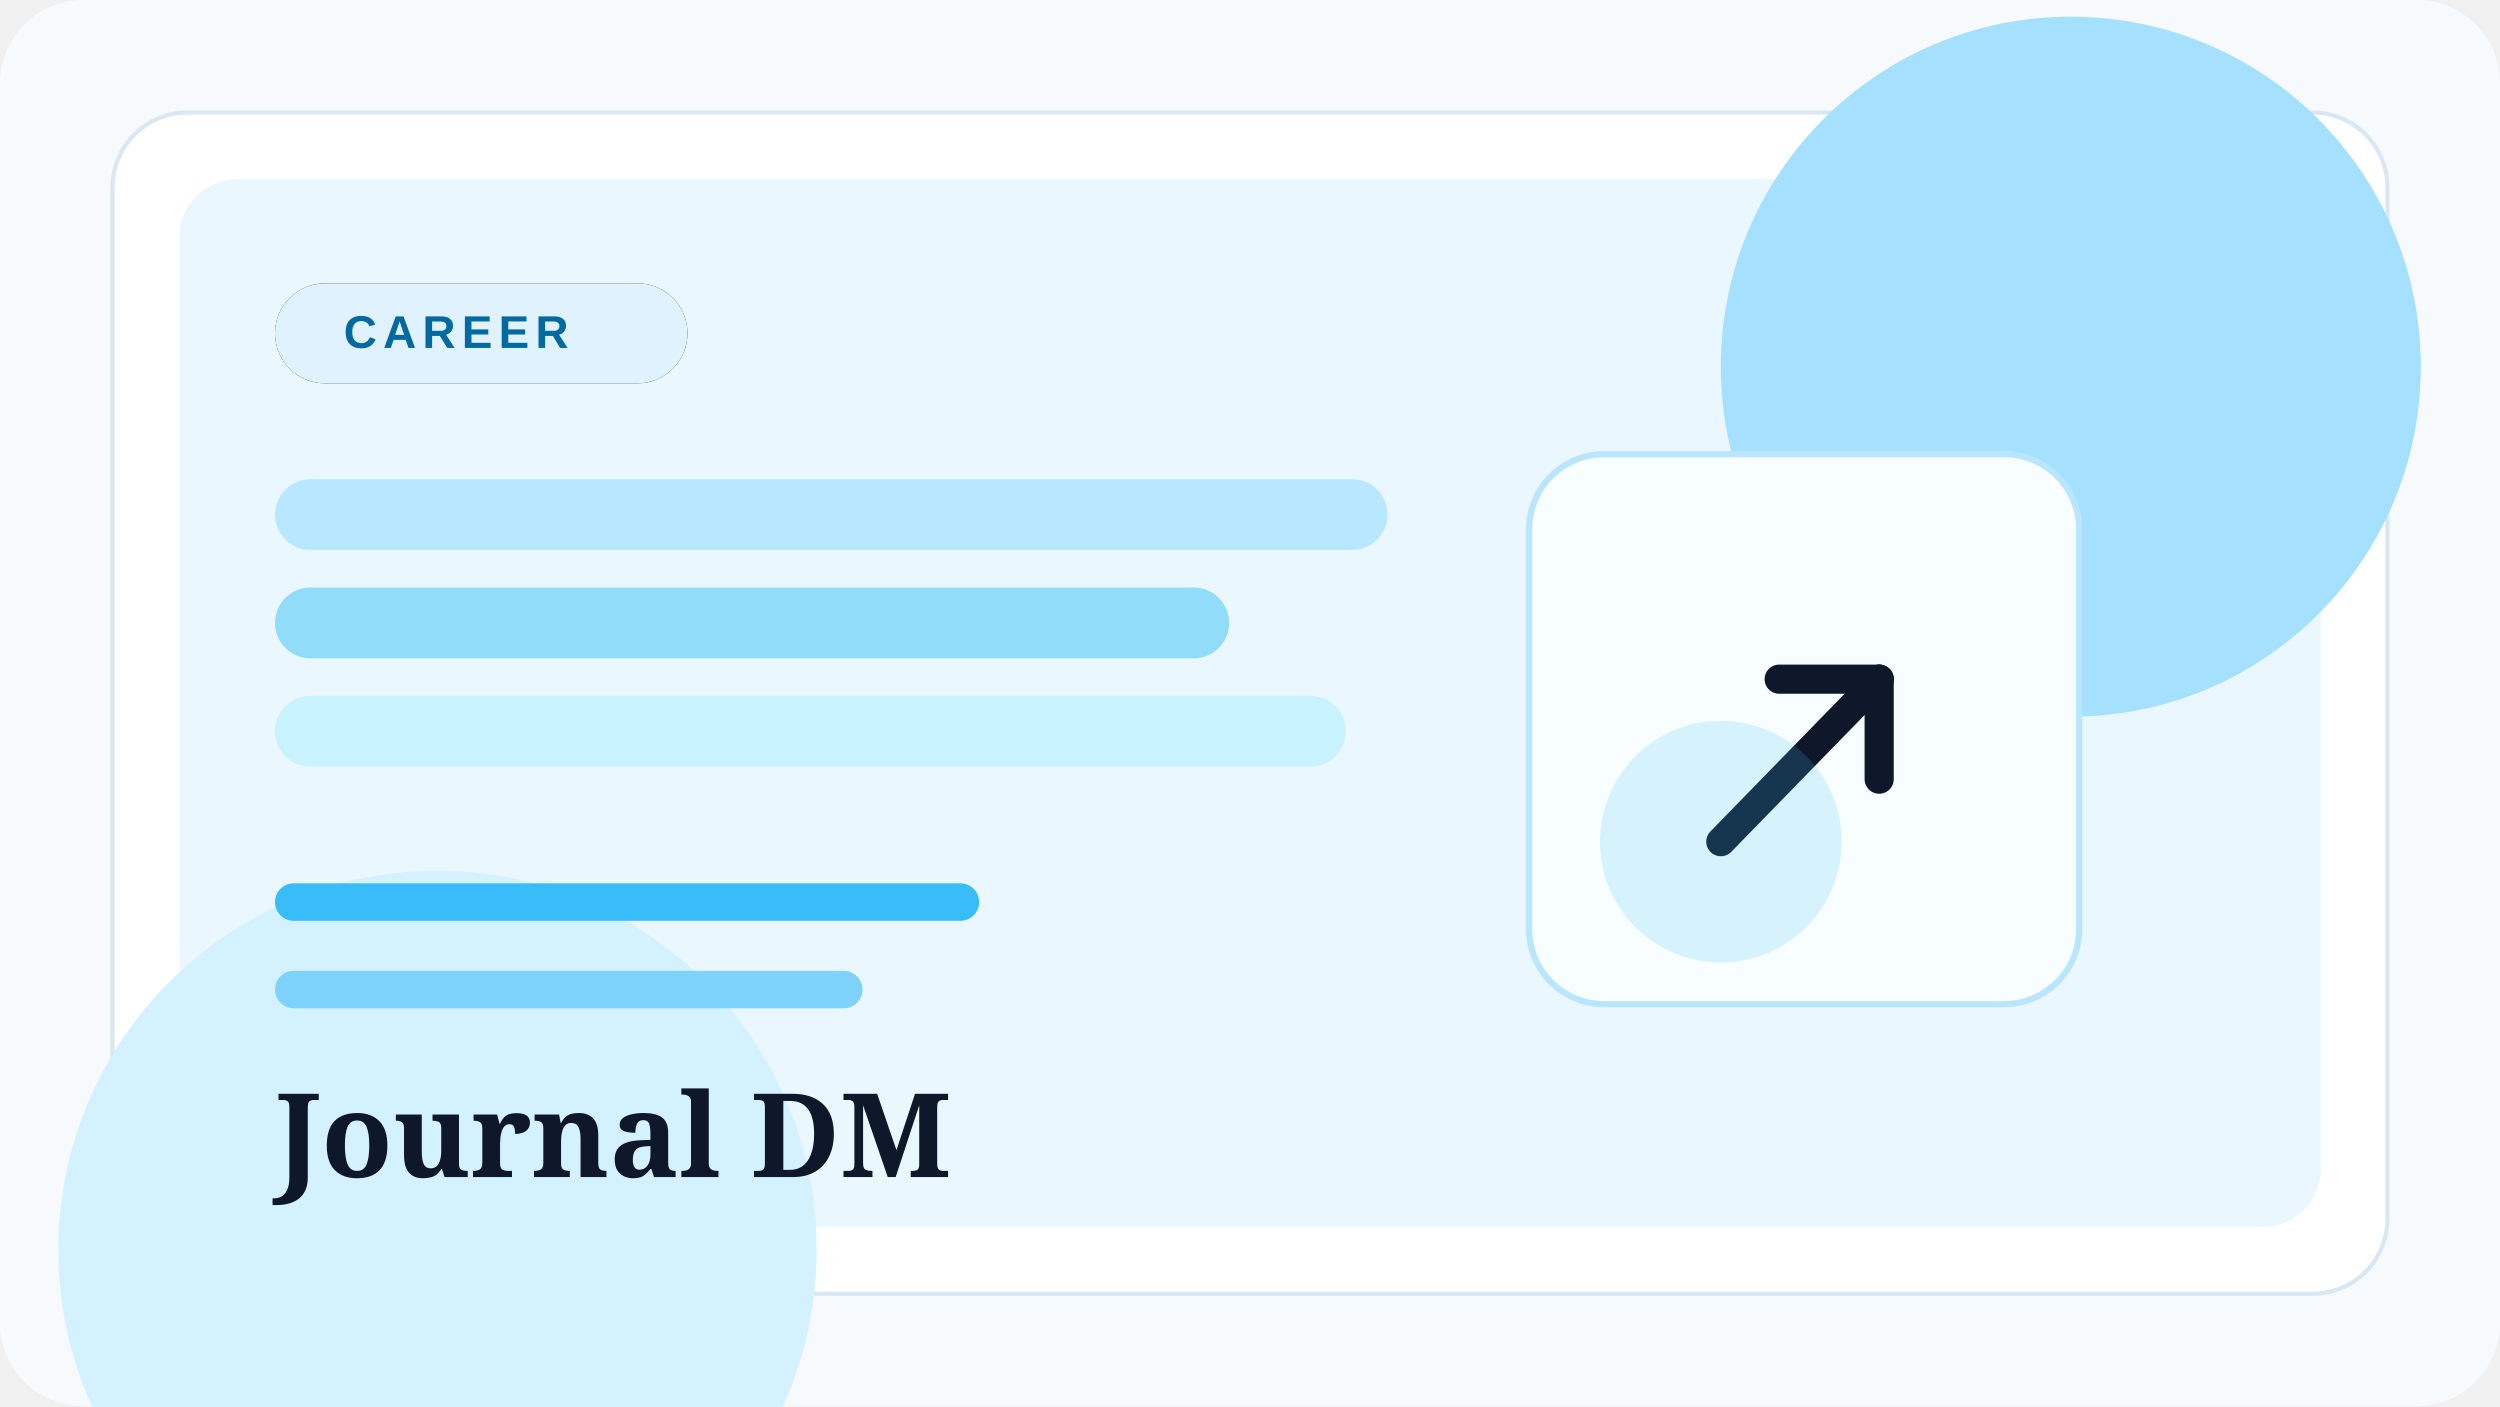
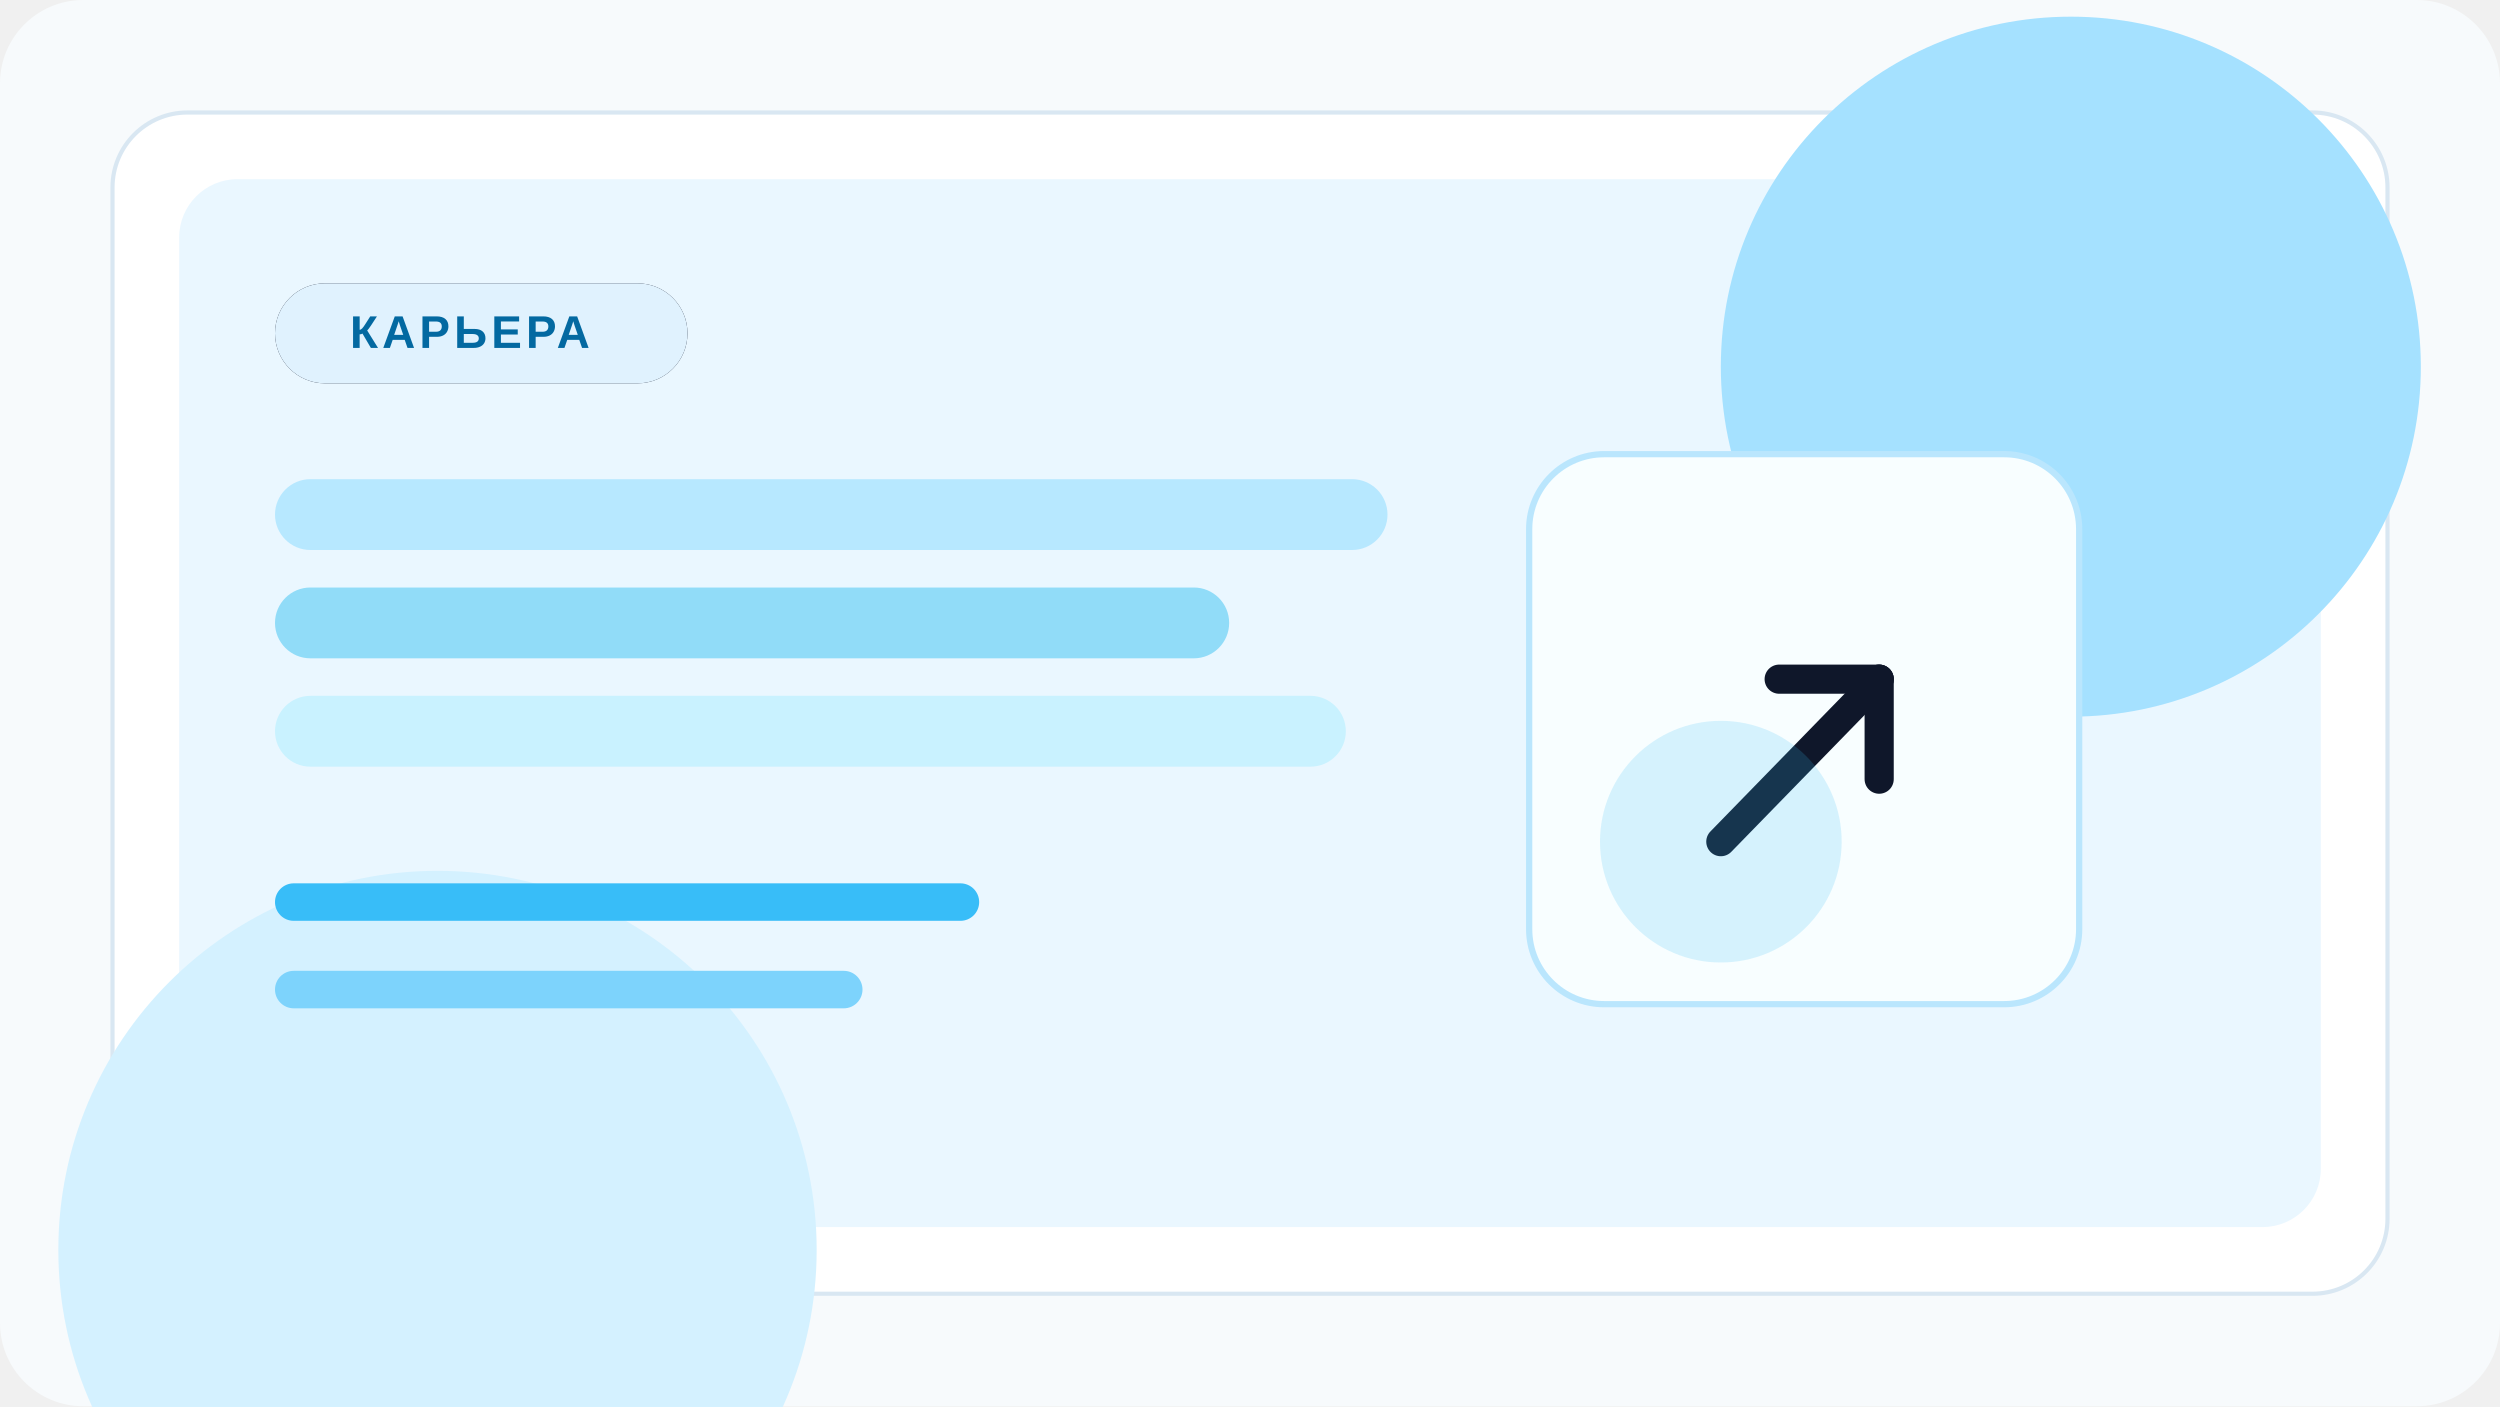
<svg xmlns="http://www.w3.org/2000/svg" width="1200" height="675" viewBox="0 0 1200 675" fill="none">
  <rect width="1200" height="675" rx="40" fill="#F7FAFC" />
  <rect x="54" y="54" width="1092" height="567" rx="36" fill="#FFFFFF" stroke="#D9E7F2" stroke-width="2" />
  <rect x="86" y="86" width="1028" height="503" rx="28" fill="#EAF7FF" />
  <circle cx="994" cy="176" r="168" fill="#A5E1FF" />
  <circle cx="210" cy="600" r="182" fill="#D4F1FF" />
  <rect x="132" y="136" width="198" height="48" rx="24" fill="#0F172A" />
  <rect x="132" y="230" width="534" height="34" rx="17" fill="#B7E8FF" />
  <rect x="132" y="282" width="458" height="34" rx="17" fill="#91DCF8" />
  <rect x="132" y="334" width="514" height="34" rx="17" fill="#C9F2FF" />
  <rect x="132" y="424" width="338" height="18" rx="9" fill="#38BDF8" />
  <rect x="132" y="466" width="282" height="18" rx="9" fill="#7DD3FC" />
  <rect x="734" y="218" width="264" height="264" rx="36" fill="#F8FEFF" stroke="#BAE6FD" stroke-width="3" />
  <path d="M826 404L902 326" stroke="#0F172A" stroke-width="14" stroke-linecap="round" />
  <path d="M902 326H854" stroke="#0F172A" stroke-width="14" stroke-linecap="round" />
  <path d="M902 326V374" stroke="#0F172A" stroke-width="14" stroke-linecap="round" />
  <circle cx="826" cy="404" r="58" fill="#38BDF8" fill-opacity="0.18" />
  <rect x="132" y="136" width="198" height="48" rx="24" fill="#E0F2FE" />
-   <text x="165" y="167" fill="#0369A1" font-family="Arial, sans-serif" font-size="22" font-weight="700" letter-spacing="3">CAREER</text>
-   <text x="132" y="565" fill="#0F172A" font-family="Georgia, serif" font-size="56" font-weight="700">Journal DM</text>
+   <text x="168" y="167" fill="#0369A1" font-family="Arial, sans-serif" font-size="22" font-weight="700" letter-spacing="2">КАРЬЕРА</text>
</svg>
